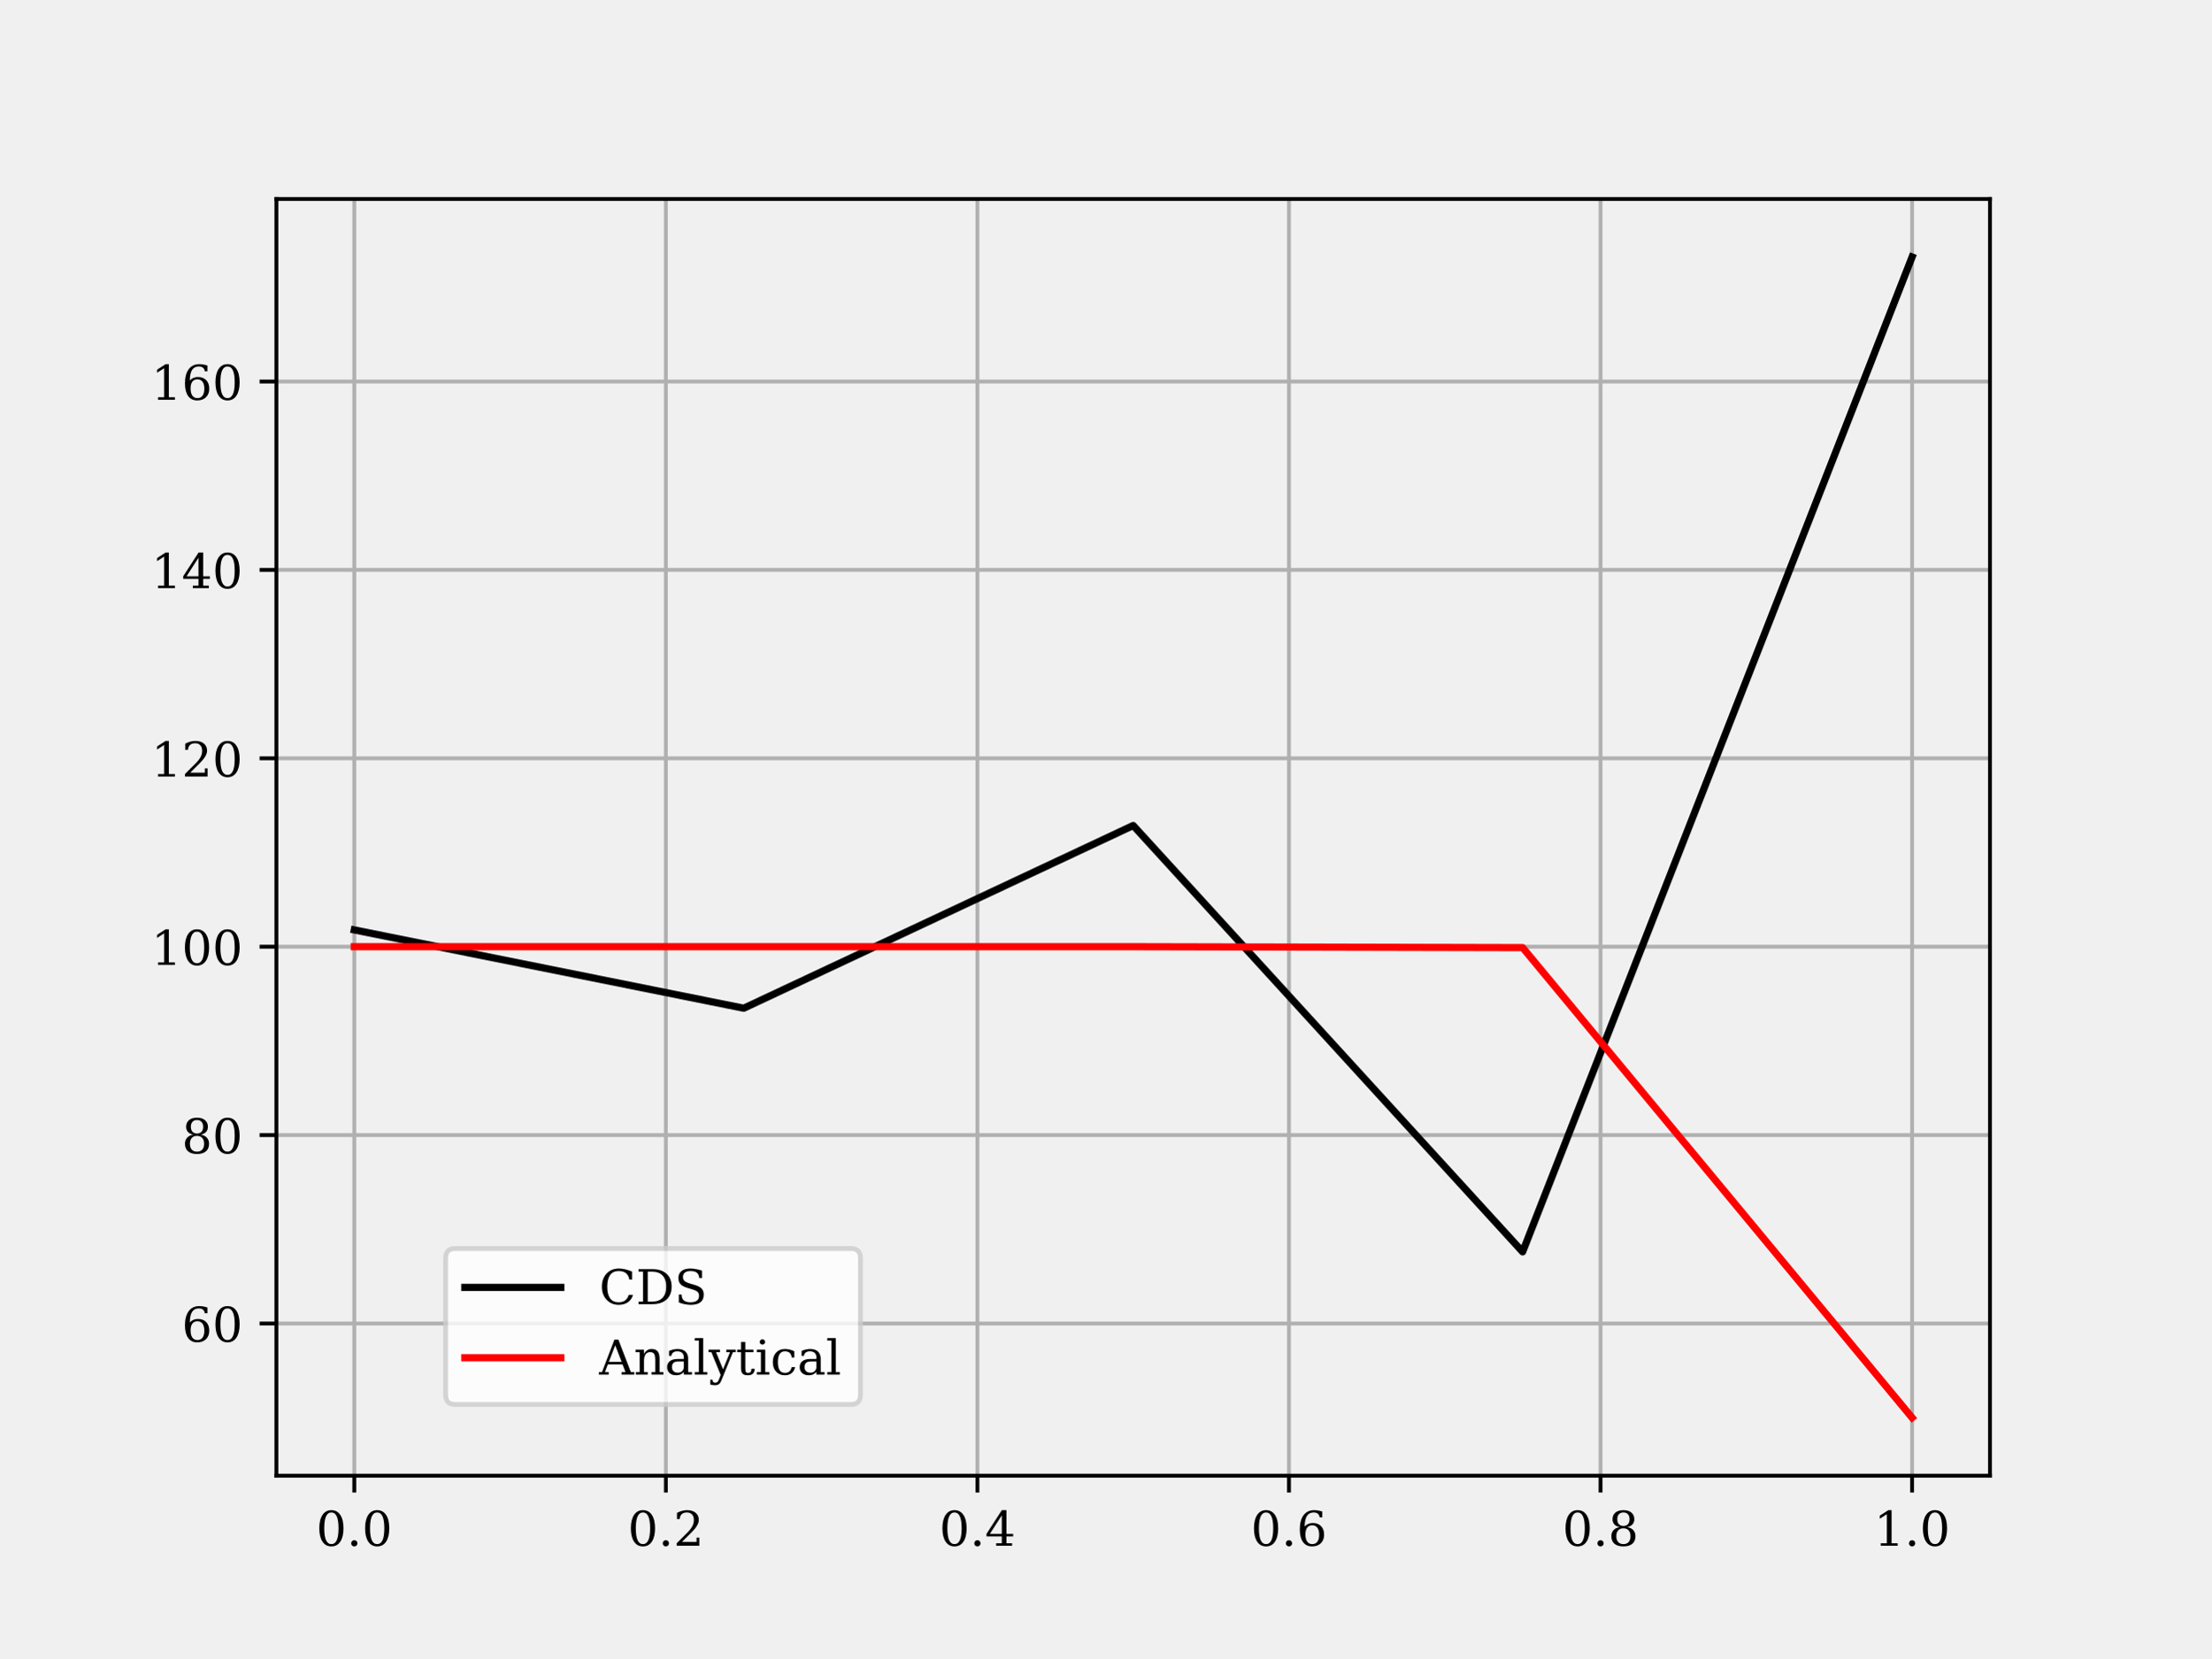
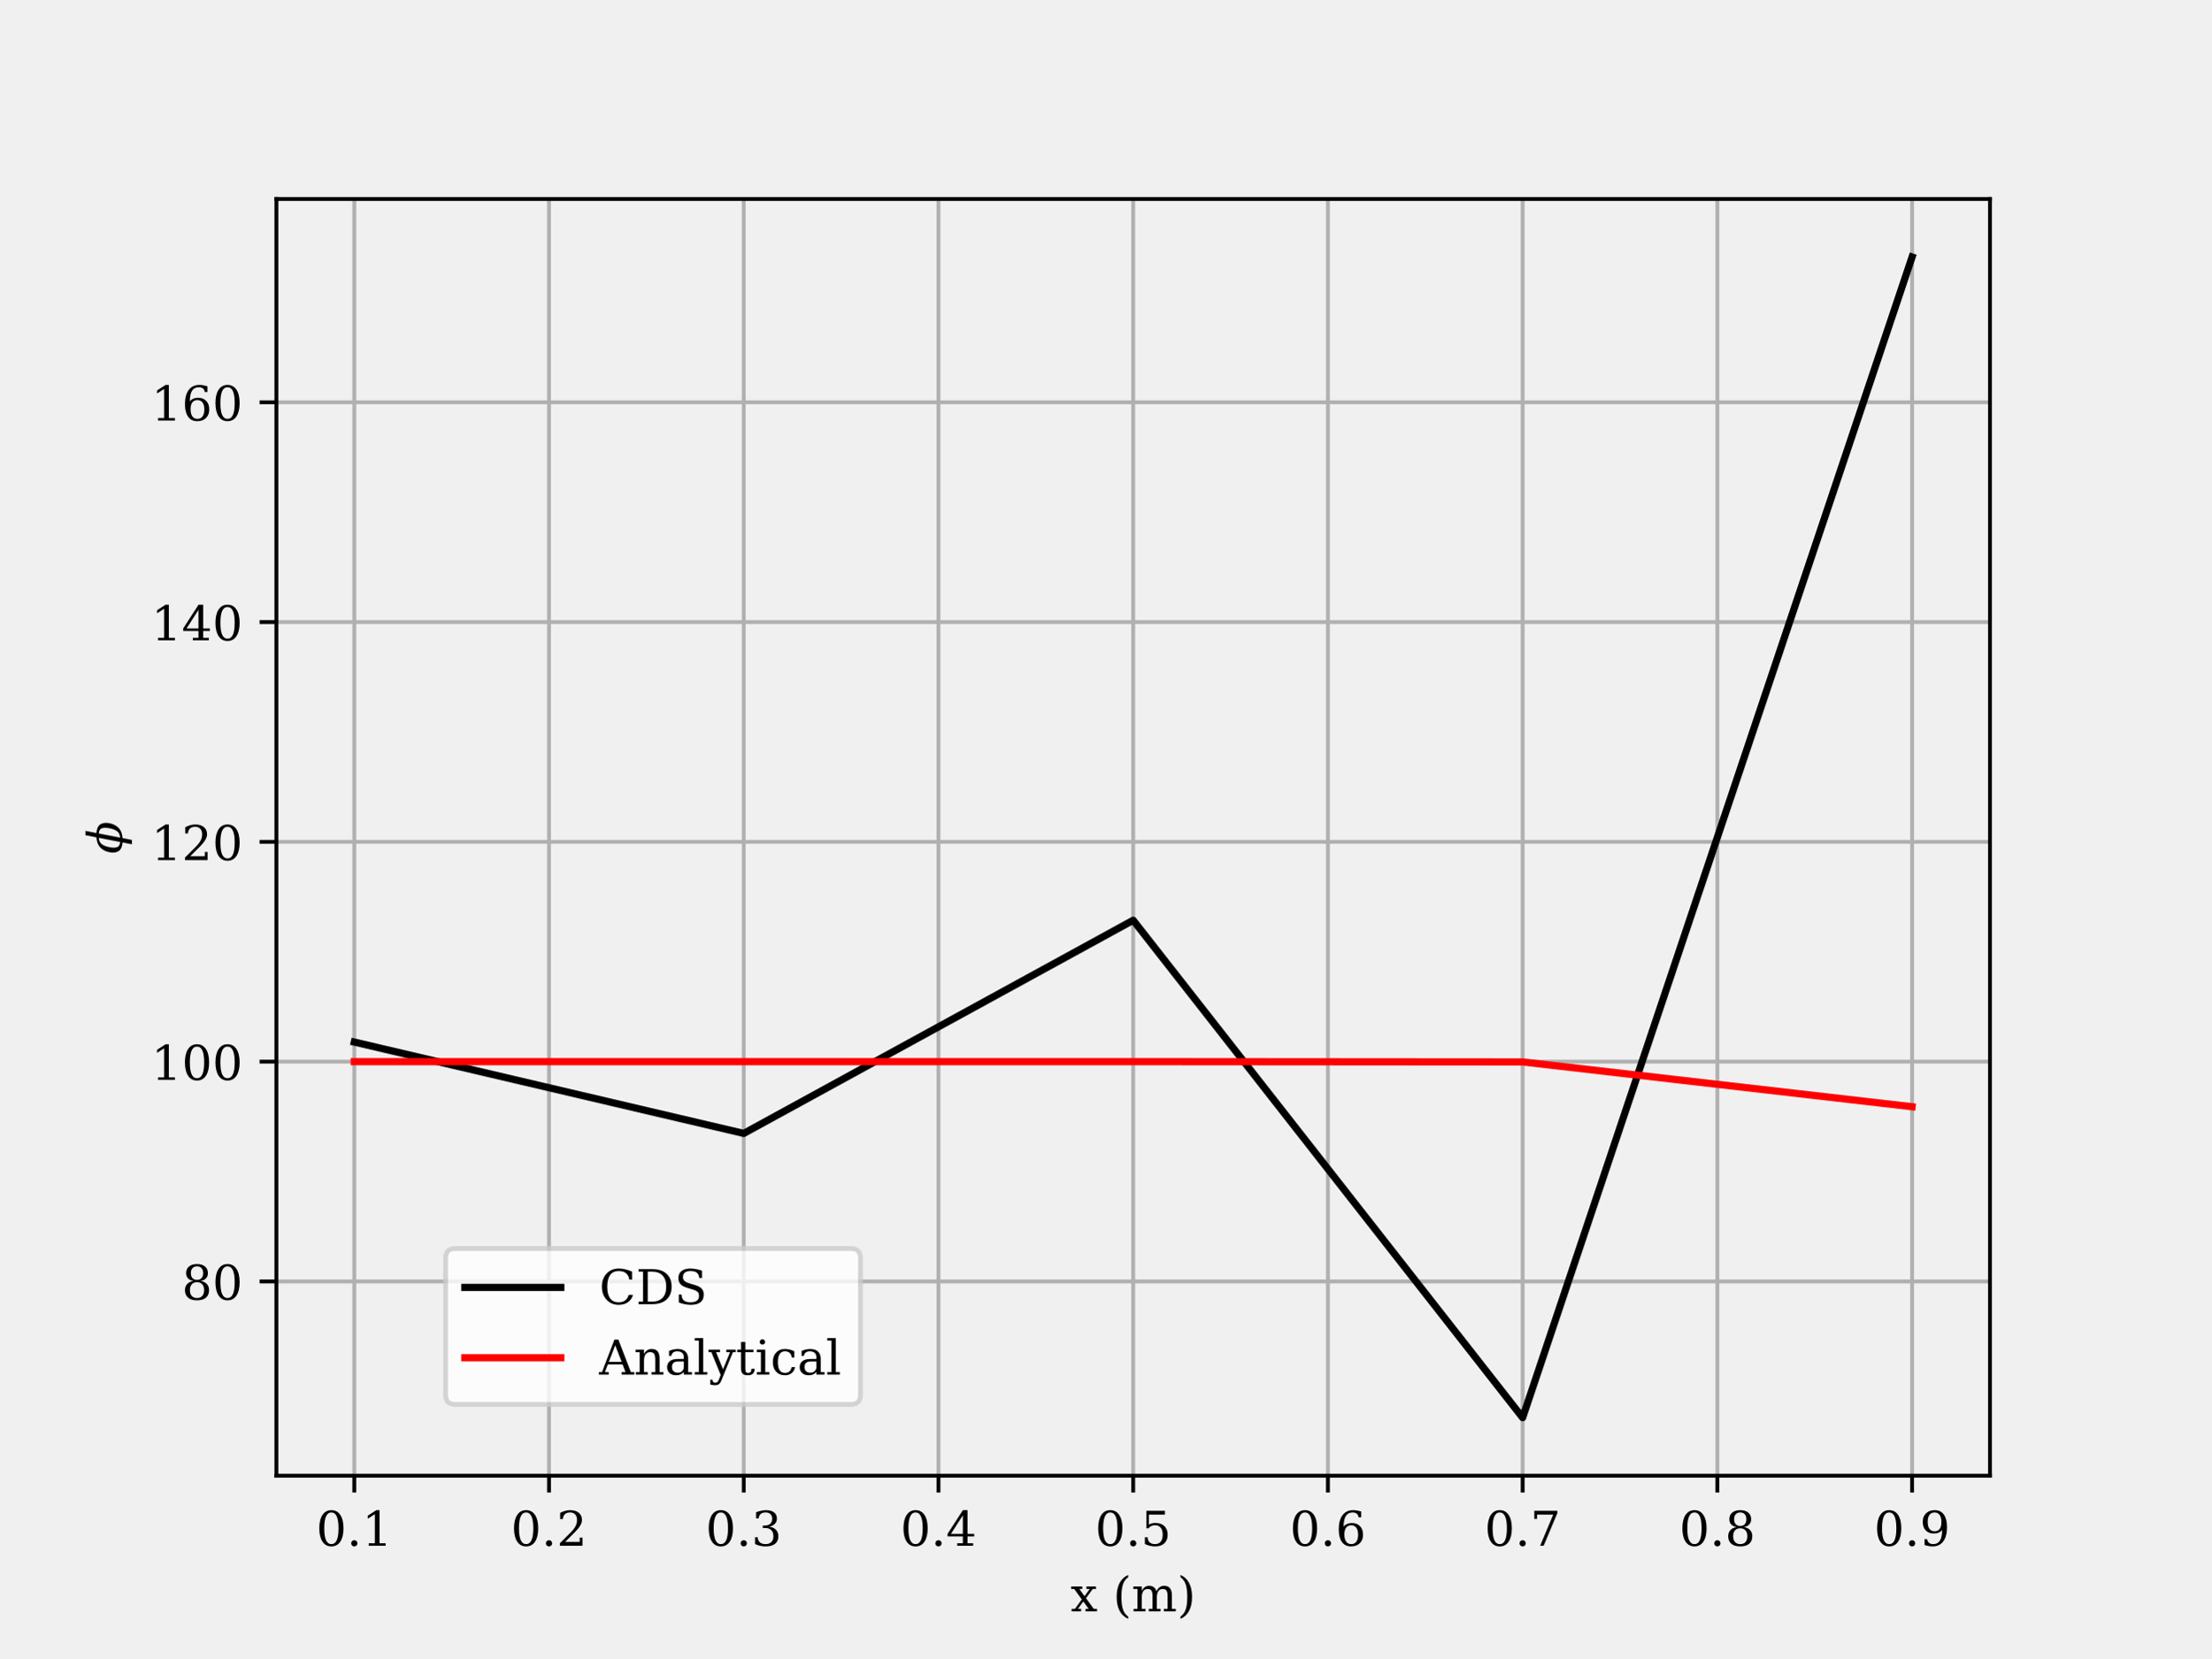
<svg xmlns="http://www.w3.org/2000/svg" xmlns:xlink="http://www.w3.org/1999/xlink" height="345.6pt" version="1.1" viewBox="0 0 460.8 345.6" width="460.8pt">
  <defs>
    <style type="text/css">*{stroke-linecap:butt;stroke-linejoin:round;}</style>
  </defs>
  <g id="figure_1">
    <g id="patch_1">
      <path d="M 0 345.6  L 460.8 345.6  L 460.8 0  L 0 0  z " style="fill:none;" />
    </g>
    <g id="axes_1">
      <g id="patch_2">
        <path d="M 57.6 307.584  L 414.72 307.584  L 414.72 41.472  L 57.6 41.472  z " style="fill:none;" />
      </g>
      <g id="matplotlib.axis_1">
        <g id="xtick_1">
          <g id="line2d_1">
-             <path clip-path="url(#p0368462729)" d="M 73.833 307.584  L 73.833 41.472  " style="fill:none;stroke:#b0b0b0;stroke-linecap:square;stroke-width:0.8;" />
+             <path clip-path="url(#p743ed537b6)" d="M 73.833 307.584  L 73.833 41.472  " style="fill:none;stroke:#b0b0b0;stroke-linecap:square;stroke-width:0.8;" />
          </g>
          <g id="line2d_2">
            <defs>
-               <path d="M 0 0  L 0 3.5  " id="m8764255401" style="stroke:#000000;stroke-width:0.8;" />
+               <path d="M 0 0  L 0 3.5  " id="m1565e7571c" style="stroke:#000000;stroke-width:0.8;" />
            </defs>
            <g>
-               <use style="stroke:#000000;stroke-width:0.8;" x="73.833" xlink:href="#m8764255401" y="307.584" />
+               <use style="stroke:#000000;stroke-width:0.8;" x="73.833" xlink:href="#m1565e7571c" y="307.584" />
            </g>
          </g>
          <g id="text_1">
            <g transform="translate(65.88116 322.1824)scale(0.1 -0.1)">
              <defs>
                <path d="M 2034 219  Q 2513 219 2750 744  Q 2988 1269 2988 2328  Q 2988 3391 2750 3916  Q 2513 4441 2034 4441  Q 1556 4441 1318 3916  Q 1081 3391 1081 2328  Q 1081 1269 1318 744  Q 1556 219 2034 219  z M 2034 -91  Q 1275 -91 848 546  Q 422 1184 422 2328  Q 422 3475 848 4112  Q 1275 4750 2034 4750  Q 2797 4750 3222 4112  Q 3647 3475 3647 2328  Q 3647 1184 3222 546  Q 2797 -91 2034 -91  z " id="DejaVuSerif-30" transform="scale(0.015625)" />
                <path d="M 603 325  Q 603 500 722 622  Q 841 744 1019 744  Q 1191 744 1312 622  Q 1434 500 1434 325  Q 1434 153 1312 31  Q 1191 -91 1019 -91  Q 841 -91 722 29  Q 603 150 603 325  z " id="DejaVuSerif-2e" transform="scale(0.015625)" />
-               </defs>
-               <use xlink:href="#DejaVuSerif-30" />
-               <use x="63.623" xlink:href="#DejaVuSerif-2e" />
-               <use x="95.41" xlink:href="#DejaVuSerif-30" />
+                 <path d="M 909 0  L 909 331  L 1722 331  L 1722 4213  L 781 3603  L 781 4013  L 1919 4750  L 2350 4750  L 2350 331  L 3163 331  L 3163 0  L 909 0  z " id="DejaVuSerif-31" transform="scale(0.015625)" />
+               </defs>
+               <use xlink:href="#DejaVuSerif-30" />
+               <use x="63.623" xlink:href="#DejaVuSerif-2e" />
+               <use x="95.41" xlink:href="#DejaVuSerif-31" />
            </g>
          </g>
        </g>
        <g id="xtick_2">
          <g id="line2d_3">
-             <path clip-path="url(#p0368462729)" d="M 138.764 307.584  L 138.764 41.472  " style="fill:none;stroke:#b0b0b0;stroke-linecap:square;stroke-width:0.8;" />
+             <path clip-path="url(#p743ed537b6)" d="M 114.415 307.584  L 114.415 41.472  " style="fill:none;stroke:#b0b0b0;stroke-linecap:square;stroke-width:0.8;" />
          </g>
          <g id="line2d_4">
            <g>
-               <use style="stroke:#000000;stroke-width:0.8;" x="138.764" xlink:href="#m8764255401" y="307.584" />
+               <use style="stroke:#000000;stroke-width:0.8;" x="114.415" xlink:href="#m1565e7571c" y="307.584" />
            </g>
          </g>
          <g id="text_2">
-             <g transform="translate(130.8121 322.1824)scale(0.1 -0.1)">
+             <g transform="translate(106.463 322.1824)scale(0.1 -0.1)">
              <defs>
                <path d="M 819 3553  L 469 3553  L 469 4384  Q 803 4563 1142 4656  Q 1481 4750 1806 4750  Q 2534 4750 2956 4397  Q 3378 4044 3378 3438  Q 3378 2753 2422 1800  Q 2347 1728 2309 1691  L 1131 513  L 3078 513  L 3078 1088  L 3444 1088  L 3444 0  L 434 0  L 434 341  L 1850 1753  Q 2319 2222 2519 2614  Q 2719 3006 2719 3438  Q 2719 3909 2473 4175  Q 2228 4441 1797 4441  Q 1350 4441 1106 4219  Q 863 3997 819 3553  z " id="DejaVuSerif-32" transform="scale(0.015625)" />
              </defs>
              <use xlink:href="#DejaVuSerif-30" />
              <use x="63.623" xlink:href="#DejaVuSerif-2e" />
              <use x="95.41" xlink:href="#DejaVuSerif-32" />
            </g>
          </g>
        </g>
        <g id="xtick_3">
          <g id="line2d_5">
-             <path clip-path="url(#p0368462729)" d="M 203.695 307.584  L 203.695 41.472  " style="fill:none;stroke:#b0b0b0;stroke-linecap:square;stroke-width:0.8;" />
+             <path clip-path="url(#p743ed537b6)" d="M 154.996 307.584  L 154.996 41.472  " style="fill:none;stroke:#b0b0b0;stroke-linecap:square;stroke-width:0.8;" />
          </g>
          <g id="line2d_6">
            <g>
-               <use style="stroke:#000000;stroke-width:0.8;" x="203.695" xlink:href="#m8764255401" y="307.584" />
+               <use style="stroke:#000000;stroke-width:0.8;" x="154.996" xlink:href="#m1565e7571c" y="307.584" />
            </g>
          </g>
          <g id="text_3">
-             <g transform="translate(195.743 322.1824)scale(0.1 -0.1)">
-               <defs>
-                 <path d="M 2234 1581  L 2234 4063  L 641 1581  L 2234 1581  z M 3609 0  L 1484 0  L 1484 331  L 2234 331  L 2234 1247  L 197 1247  L 197 1588  L 2241 4750  L 2859 4750  L 2859 1581  L 3750 1581  L 3750 1247  L 2859 1247  L 2859 331  L 3609 331  L 3609 0  z " id="DejaVuSerif-34" transform="scale(0.015625)" />
-               </defs>
-               <use xlink:href="#DejaVuSerif-30" />
-               <use x="63.623" xlink:href="#DejaVuSerif-2e" />
-               <use x="95.41" xlink:href="#DejaVuSerif-34" />
+             <g transform="translate(147.0448 322.1824)scale(0.1 -0.1)">
+               <defs>
+                 <path d="M 622 4469  Q 988 4606 1323 4678  Q 1659 4750 1953 4750  Q 2638 4750 3022 4454  Q 3406 4159 3406 3634  Q 3406 3213 3140 2930  Q 2875 2647 2388 2547  Q 2963 2466 3280 2130  Q 3597 1794 3597 1259  Q 3597 606 3158 257  Q 2719 -91 1894 -91  Q 1528 -91 1179 -12  Q 831 66 488 225  L 488 1131  L 838 1131  Q 869 681 1141 450  Q 1413 219 1906 219  Q 2384 219 2661 495  Q 2938 772 2938 1253  Q 2938 1803 2653 2086  Q 2369 2369 1819 2369  L 1522 2369  L 1522 2688  L 1678 2688  Q 2225 2688 2498 2914  Q 2772 3141 2772 3597  Q 2772 4006 2547 4223  Q 2322 4441 1900 4441  Q 1478 4441 1245 4241  Q 1013 4041 972 3647  L 622 3647  L 622 4469  z " id="DejaVuSerif-33" transform="scale(0.015625)" />
+               </defs>
+               <use xlink:href="#DejaVuSerif-30" />
+               <use x="63.623" xlink:href="#DejaVuSerif-2e" />
+               <use x="95.41" xlink:href="#DejaVuSerif-33" />
            </g>
          </g>
        </g>
        <g id="xtick_4">
          <g id="line2d_7">
-             <path clip-path="url(#p0368462729)" d="M 268.625 307.584  L 268.625 41.472  " style="fill:none;stroke:#b0b0b0;stroke-linecap:square;stroke-width:0.8;" />
+             <path clip-path="url(#p743ed537b6)" d="M 195.578 307.584  L 195.578 41.472  " style="fill:none;stroke:#b0b0b0;stroke-linecap:square;stroke-width:0.8;" />
          </g>
          <g id="line2d_8">
            <g>
-               <use style="stroke:#000000;stroke-width:0.8;" x="268.625" xlink:href="#m8764255401" y="307.584" />
+               <use style="stroke:#000000;stroke-width:0.8;" x="195.578" xlink:href="#m1565e7571c" y="307.584" />
            </g>
          </g>
          <g id="text_4">
-             <g transform="translate(260.6739 322.1824)scale(0.1 -0.1)">
-               <defs>
-                 <path d="M 2094 219  Q 2534 219 2771 542  Q 3009 866 3009 1472  Q 3009 2078 2771 2401  Q 2534 2725 2094 2725  Q 1647 2725 1412 2412  Q 1178 2100 1178 1509  Q 1178 888 1415 553  Q 1653 219 2094 219  z M 1075 2569  Q 1288 2803 1556 2918  Q 1825 3034 2163 3034  Q 2859 3034 3264 2615  Q 3669 2197 3669 1472  Q 3669 763 3233 336  Q 2797 -91 2069 -91  Q 1278 -91 853 498  Q 428 1088 428 2181  Q 428 3406 931 4078  Q 1434 4750 2350 4750  Q 2597 4750 2869 4703  Q 3141 4656 3425 4563  L 3425 3794  L 3072 3794  Q 3034 4109 2831 4275  Q 2628 4441 2284 4441  Q 1678 4441 1381 3981  Q 1084 3522 1075 2569  z " id="DejaVuSerif-36" transform="scale(0.015625)" />
-               </defs>
-               <use xlink:href="#DejaVuSerif-30" />
-               <use x="63.623" xlink:href="#DejaVuSerif-2e" />
-               <use x="95.41" xlink:href="#DejaVuSerif-36" />
+             <g transform="translate(187.6266 322.1824)scale(0.1 -0.1)">
+               <defs>
+                 <path d="M 2234 1581  L 2234 4063  L 641 1581  L 2234 1581  z M 3609 0  L 1484 0  L 1484 331  L 2234 331  L 2234 1247  L 197 1247  L 197 1588  L 2241 4750  L 2859 4750  L 2859 1581  L 3750 1581  L 3750 1247  L 2859 1247  L 2859 331  L 3609 331  L 3609 0  z " id="DejaVuSerif-34" transform="scale(0.015625)" />
+               </defs>
+               <use xlink:href="#DejaVuSerif-30" />
+               <use x="63.623" xlink:href="#DejaVuSerif-2e" />
+               <use x="95.41" xlink:href="#DejaVuSerif-34" />
            </g>
          </g>
        </g>
        <g id="xtick_5">
          <g id="line2d_9">
-             <path clip-path="url(#p0368462729)" d="M 333.556 307.584  L 333.556 41.472  " style="fill:none;stroke:#b0b0b0;stroke-linecap:square;stroke-width:0.8;" />
+             <path clip-path="url(#p743ed537b6)" d="M 236.16 307.584  L 236.16 41.472  " style="fill:none;stroke:#b0b0b0;stroke-linecap:square;stroke-width:0.8;" />
          </g>
          <g id="line2d_10">
            <g>
-               <use style="stroke:#000000;stroke-width:0.8;" x="333.556" xlink:href="#m8764255401" y="307.584" />
+               <use style="stroke:#000000;stroke-width:0.8;" x="236.16" xlink:href="#m1565e7571c" y="307.584" />
            </g>
          </g>
          <g id="text_5">
-             <g transform="translate(325.6048 322.1824)scale(0.1 -0.1)">
-               <defs>
-                 <path d="M 2981 1275  Q 2981 1775 2732 2051  Q 2484 2328 2034 2328  Q 1584 2328 1336 2051  Q 1088 1775 1088 1275  Q 1088 772 1336 495  Q 1584 219 2034 219  Q 2484 219 2732 495  Q 2981 772 2981 1275  z M 2853 3541  Q 2853 3966 2637 4203  Q 2422 4441 2034 4441  Q 1650 4441 1433 4203  Q 1216 3966 1216 3541  Q 1216 3113 1433 2875  Q 1650 2638 2034 2638  Q 2422 2638 2637 2875  Q 2853 3113 2853 3541  z M 2516 2484  Q 3047 2413 3344 2092  Q 3641 1772 3641 1275  Q 3641 619 3225 264  Q 2809 -91 2034 -91  Q 1263 -91 845 264  Q 428 619 428 1275  Q 428 1772 725 2092  Q 1022 2413 1556 2484  Q 1084 2569 832 2842  Q 581 3116 581 3541  Q 581 4103 968 4426  Q 1356 4750 2034 4750  Q 2713 4750 3100 4426  Q 3488 4103 3488 3541  Q 3488 3116 3236 2842  Q 2984 2569 2516 2484  z " id="DejaVuSerif-38" transform="scale(0.015625)" />
-               </defs>
-               <use xlink:href="#DejaVuSerif-30" />
-               <use x="63.623" xlink:href="#DejaVuSerif-2e" />
-               <use x="95.41" xlink:href="#DejaVuSerif-38" />
+             <g transform="translate(228.2084 322.1824)scale(0.1 -0.1)">
+               <defs>
+                 <path d="M 3219 4666  L 3219 4153  L 1081 4153  L 1081 2816  Q 1244 2928 1461 2984  Q 1678 3041 1947 3041  Q 2703 3041 3140 2622  Q 3578 2203 3578 1478  Q 3578 738 3136 323  Q 2694 -91 1894 -91  Q 1572 -91 1234 -12  Q 897 66 544 225  L 544 1131  L 897 1131  Q 925 688 1179 453  Q 1434 219 1894 219  Q 2388 219 2653 544  Q 2919 869 2919 1478  Q 2919 2084 2655 2407  Q 2391 2731 1894 2731  Q 1613 2731 1398 2631  Q 1184 2531 1019 2322  L 750 2322  L 750 4666  L 3219 4666  z " id="DejaVuSerif-35" transform="scale(0.015625)" />
+               </defs>
+               <use xlink:href="#DejaVuSerif-30" />
+               <use x="63.623" xlink:href="#DejaVuSerif-2e" />
+               <use x="95.41" xlink:href="#DejaVuSerif-35" />
            </g>
          </g>
        </g>
        <g id="xtick_6">
          <g id="line2d_11">
-             <path clip-path="url(#p0368462729)" d="M 398.487 307.584  L 398.487 41.472  " style="fill:none;stroke:#b0b0b0;stroke-linecap:square;stroke-width:0.8;" />
+             <path clip-path="url(#p743ed537b6)" d="M 276.742 307.584  L 276.742 41.472  " style="fill:none;stroke:#b0b0b0;stroke-linecap:square;stroke-width:0.8;" />
          </g>
          <g id="line2d_12">
            <g>
-               <use style="stroke:#000000;stroke-width:0.8;" x="398.487" xlink:href="#m8764255401" y="307.584" />
+               <use style="stroke:#000000;stroke-width:0.8;" x="276.742" xlink:href="#m1565e7571c" y="307.584" />
            </g>
          </g>
          <g id="text_6">
+             <g transform="translate(268.7903 322.1824)scale(0.1 -0.1)">
+               <defs>
+                 <path d="M 2094 219  Q 2534 219 2771 542  Q 3009 866 3009 1472  Q 3009 2078 2771 2401  Q 2534 2725 2094 2725  Q 1647 2725 1412 2412  Q 1178 2100 1178 1509  Q 1178 888 1415 553  Q 1653 219 2094 219  z M 1075 2569  Q 1288 2803 1556 2918  Q 1825 3034 2163 3034  Q 2859 3034 3264 2615  Q 3669 2197 3669 1472  Q 3669 763 3233 336  Q 2797 -91 2069 -91  Q 1278 -91 853 498  Q 428 1088 428 2181  Q 428 3406 931 4078  Q 1434 4750 2350 4750  Q 2597 4750 2869 4703  Q 3141 4656 3425 4563  L 3425 3794  L 3072 3794  Q 3034 4109 2831 4275  Q 2628 4441 2284 4441  Q 1678 4441 1381 3981  Q 1084 3522 1075 2569  z " id="DejaVuSerif-36" transform="scale(0.015625)" />
+               </defs>
+               <use xlink:href="#DejaVuSerif-30" />
+               <use x="63.623" xlink:href="#DejaVuSerif-2e" />
+               <use x="95.41" xlink:href="#DejaVuSerif-36" />
+             </g>
+           </g>
+         </g>
+         <g id="xtick_7">
+           <g id="line2d_13">
+             <path clip-path="url(#p743ed537b6)" d="M 317.324 307.584  L 317.324 41.472  " style="fill:none;stroke:#b0b0b0;stroke-linecap:square;stroke-width:0.8;" />
+           </g>
+           <g id="line2d_14">
+             <g>
+               <use style="stroke:#000000;stroke-width:0.8;" x="317.324" xlink:href="#m1565e7571c" y="307.584" />
+             </g>
+           </g>
+           <g id="text_7">
+             <g transform="translate(309.3721 322.1824)scale(0.1 -0.1)">
+               <defs>
+                 <path d="M 3609 4347  L 1784 0  L 1319 0  L 3059 4153  L 903 4153  L 903 3578  L 538 3578  L 538 4666  L 3609 4666  L 3609 4347  z " id="DejaVuSerif-37" transform="scale(0.015625)" />
+               </defs>
+               <use xlink:href="#DejaVuSerif-30" />
+               <use x="63.623" xlink:href="#DejaVuSerif-2e" />
+               <use x="95.41" xlink:href="#DejaVuSerif-37" />
+             </g>
+           </g>
+         </g>
+         <g id="xtick_8">
+           <g id="line2d_15">
+             <path clip-path="url(#p743ed537b6)" d="M 357.905 307.584  L 357.905 41.472  " style="fill:none;stroke:#b0b0b0;stroke-linecap:square;stroke-width:0.8;" />
+           </g>
+           <g id="line2d_16">
+             <g>
+               <use style="stroke:#000000;stroke-width:0.8;" x="357.905" xlink:href="#m1565e7571c" y="307.584" />
+             </g>
+           </g>
+           <g id="text_8">
+             <g transform="translate(349.9539 322.1824)scale(0.1 -0.1)">
+               <defs>
+                 <path d="M 2981 1275  Q 2981 1775 2732 2051  Q 2484 2328 2034 2328  Q 1584 2328 1336 2051  Q 1088 1775 1088 1275  Q 1088 772 1336 495  Q 1584 219 2034 219  Q 2484 219 2732 495  Q 2981 772 2981 1275  z M 2853 3541  Q 2853 3966 2637 4203  Q 2422 4441 2034 4441  Q 1650 4441 1433 4203  Q 1216 3966 1216 3541  Q 1216 3113 1433 2875  Q 1650 2638 2034 2638  Q 2422 2638 2637 2875  Q 2853 3113 2853 3541  z M 2516 2484  Q 3047 2413 3344 2092  Q 3641 1772 3641 1275  Q 3641 619 3225 264  Q 2809 -91 2034 -91  Q 1263 -91 845 264  Q 428 619 428 1275  Q 428 1772 725 2092  Q 1022 2413 1556 2484  Q 1084 2569 832 2842  Q 581 3116 581 3541  Q 581 4103 968 4426  Q 1356 4750 2034 4750  Q 2713 4750 3100 4426  Q 3488 4103 3488 3541  Q 3488 3116 3236 2842  Q 2984 2569 2516 2484  z " id="DejaVuSerif-38" transform="scale(0.015625)" />
+               </defs>
+               <use xlink:href="#DejaVuSerif-30" />
+               <use x="63.623" xlink:href="#DejaVuSerif-2e" />
+               <use x="95.41" xlink:href="#DejaVuSerif-38" />
+             </g>
+           </g>
+         </g>
+         <g id="xtick_9">
+           <g id="line2d_17">
+             <path clip-path="url(#p743ed537b6)" d="M 398.487 307.584  L 398.487 41.472  " style="fill:none;stroke:#b0b0b0;stroke-linecap:square;stroke-width:0.8;" />
+           </g>
+           <g id="line2d_18">
+             <g>
+               <use style="stroke:#000000;stroke-width:0.8;" x="398.487" xlink:href="#m1565e7571c" y="307.584" />
+             </g>
+           </g>
+           <g id="text_9">
            <g transform="translate(390.5357 322.1824)scale(0.1 -0.1)">
              <defs>
-                 <path d="M 909 0  L 909 331  L 1722 331  L 1722 4213  L 781 3603  L 781 4013  L 1919 4750  L 2350 4750  L 2350 331  L 3163 331  L 3163 0  L 909 0  z " id="DejaVuSerif-31" transform="scale(0.015625)" />
-               </defs>
-               <use xlink:href="#DejaVuSerif-31" />
-               <use x="63.623" xlink:href="#DejaVuSerif-2e" />
-               <use x="95.41" xlink:href="#DejaVuSerif-30" />
-             </g>
+                 <path d="M 2994 2091  Q 2784 1856 2512 1740  Q 2241 1625 1900 1625  Q 1206 1625 804 2044  Q 403 2463 403 3188  Q 403 3897 839 4323  Q 1275 4750 2003 4750  Q 2794 4750 3217 4161  Q 3641 3572 3641 2478  Q 3641 1253 3137 581  Q 2634 -91 1722 -91  Q 1475 -91 1203 -44  Q 931 3 647 97  L 647 872  L 997 872  Q 1038 556 1241 387  Q 1444 219 1784 219  Q 2391 219 2687 676  Q 2984 1134 2994 2091  z M 1978 4441  Q 1534 4441 1298 4117  Q 1063 3794 1063 3188  Q 1063 2581 1298 2256  Q 1534 1931 1978 1931  Q 2422 1931 2658 2245  Q 2894 2559 2894 3150  Q 2894 3772 2656 4106  Q 2419 4441 1978 4441  z " id="DejaVuSerif-39" transform="scale(0.015625)" />
+               </defs>
+               <use xlink:href="#DejaVuSerif-30" />
+               <use x="63.623" xlink:href="#DejaVuSerif-2e" />
+               <use x="95.41" xlink:href="#DejaVuSerif-39" />
+             </g>
+           </g>
+         </g>
+         <g id="text_10">
+           <g transform="translate(223.1084 335.8606)scale(0.1 -0.1)">
+             <defs>
+               <path d="M 1863 2028  L 2559 2988  L 2113 2988  L 2113 3322  L 3391 3322  L 3391 2988  L 2950 2988  L 2059 1759  L 3097 331  L 3531 331  L 3531 0  L 1997 0  L 1997 331  L 2419 331  L 1697 1325  L 972 331  L 1403 331  L 1403 0  L 141 0  L 141 331  L 581 331  L 1497 1594  L 488 2988  L 78 2988  L 78 3322  L 1563 3322  L 1563 2988  L 1166 2988  L 1863 2028  z " id="DejaVuSerif-78" transform="scale(0.015625)" />
+               <path id="DejaVuSerif-20" transform="scale(0.015625)" />
+               <path d="M 2041 -997  Q 1281 -656 893 83  Q 506 822 506 1931  Q 506 3044 893 3783  Q 1281 4522 2041 4863  L 2041 4556  Q 1559 4225 1350 3623  Q 1141 3022 1141 1931  Q 1141 844 1350 242  Q 1559 -359 2041 -691  L 2041 -997  z " id="DejaVuSerif-28" transform="scale(0.015625)" />
+               <path d="M 3316 2675  Q 3481 3041 3739 3227  Q 3997 3413 4341 3413  Q 4863 3413 5119 3089  Q 5375 2766 5375 2113  L 5375 331  L 5894 331  L 5894 0  L 4300 0  L 4300 331  L 4800 331  L 4800 2047  Q 4800 2556 4650 2772  Q 4500 2988 4153 2988  Q 3769 2988 3567 2697  Q 3366 2406 3366 1850  L 3366 331  L 3866 331  L 3866 0  L 2291 0  L 2291 331  L 2791 331  L 2791 2069  Q 2791 2566 2641 2777  Q 2491 2988 2144 2988  Q 1759 2988 1557 2697  Q 1356 2406 1356 1850  L 1356 331  L 1856 331  L 1856 0  L 263 0  L 263 331  L 781 331  L 781 2994  L 231 2994  L 231 3322  L 1356 3322  L 1356 2731  Q 1516 3063 1762 3238  Q 2009 3413 2322 3413  Q 2709 3413 2968 3220  Q 3228 3028 3316 2675  z " id="DejaVuSerif-6d" transform="scale(0.015625)" />
+               <path d="M 453 -997  L 453 -691  Q 934 -359 1145 242  Q 1356 844 1356 1931  Q 1356 3022 1145 3623  Q 934 4225 453 4556  L 453 4863  Q 1216 4522 1603 3783  Q 1991 3044 1991 1931  Q 1991 822 1603 83  Q 1216 -656 453 -997  z " id="DejaVuSerif-29" transform="scale(0.015625)" />
+             </defs>
+             <use xlink:href="#DejaVuSerif-78" />
+             <use x="56.396" xlink:href="#DejaVuSerif-20" />
+             <use x="88.184" xlink:href="#DejaVuSerif-28" />
+             <use x="127.197" xlink:href="#DejaVuSerif-6d" />
+             <use x="222.021" xlink:href="#DejaVuSerif-29" />
          </g>
        </g>
      </g>
      <g id="matplotlib.axis_2">
        <g id="ytick_1">
-           <g id="line2d_13">
-             <path clip-path="url(#p0368462729)" d="M 57.6 275.855  L 414.72 275.855  " style="fill:none;stroke:#b0b0b0;stroke-linecap:square;stroke-width:0.8;" />
-           </g>
-           <g id="line2d_14">
+           <g id="line2d_19">
+             <path clip-path="url(#p743ed537b6)" d="M 57.6 267.091  L 414.72 267.091  " style="fill:none;stroke:#b0b0b0;stroke-linecap:square;stroke-width:0.8;" />
+           </g>
+           <g id="line2d_20">
            <defs>
-               <path d="M 0 0  L -3.5 0  " id="m9de75376c3" style="stroke:#000000;stroke-width:0.8;" />
+               <path d="M 0 0  L -3.5 0  " id="m889660e771" style="stroke:#000000;stroke-width:0.8;" />
            </defs>
            <g>
-               <use style="stroke:#000000;stroke-width:0.8;" x="57.6" xlink:href="#m9de75376c3" y="275.855" />
-             </g>
-           </g>
-           <g id="text_7">
-             <g transform="translate(37.875 279.6538)scale(0.1 -0.1)">
-               <use xlink:href="#DejaVuSerif-36" />
-               <use x="63.623" xlink:href="#DejaVuSerif-30" />
-             </g>
-           </g>
-         </g>
-         <g id="ytick_2">
-           <g id="line2d_15">
-             <path clip-path="url(#p0368462729)" d="M 57.6 236.588  L 414.72 236.588  " style="fill:none;stroke:#b0b0b0;stroke-linecap:square;stroke-width:0.8;" />
-           </g>
-           <g id="line2d_16">
-             <g>
-               <use style="stroke:#000000;stroke-width:0.8;" x="57.6" xlink:href="#m9de75376c3" y="236.588" />
-             </g>
-           </g>
-           <g id="text_8">
-             <g transform="translate(37.875 240.387)scale(0.1 -0.1)">
+               <use style="stroke:#000000;stroke-width:0.8;" x="57.6" xlink:href="#m889660e771" y="267.091" />
+             </g>
+           </g>
+           <g id="text_11">
+             <g transform="translate(37.875 270.8903)scale(0.1 -0.1)">
              <use xlink:href="#DejaVuSerif-38" />
              <use x="63.623" xlink:href="#DejaVuSerif-30" />
            </g>
          </g>
        </g>
-         <g id="ytick_3">
-           <g id="line2d_17">
-             <path clip-path="url(#p0368462729)" d="M 57.6 197.321  L 414.72 197.321  " style="fill:none;stroke:#b0b0b0;stroke-linecap:square;stroke-width:0.8;" />
-           </g>
-           <g id="line2d_18">
-             <g>
-               <use style="stroke:#000000;stroke-width:0.8;" x="57.6" xlink:href="#m9de75376c3" y="197.321" />
-             </g>
-           </g>
-           <g id="text_9">
-             <g transform="translate(31.5125 201.1201)scale(0.1 -0.1)">
+         <g id="ytick_2">
+           <g id="line2d_21">
+             <path clip-path="url(#p743ed537b6)" d="M 57.6 221.28  L 414.72 221.28  " style="fill:none;stroke:#b0b0b0;stroke-linecap:square;stroke-width:0.8;" />
+           </g>
+           <g id="line2d_22">
+             <g>
+               <use style="stroke:#000000;stroke-width:0.8;" x="57.6" xlink:href="#m889660e771" y="221.28" />
+             </g>
+           </g>
+           <g id="text_12">
+             <g transform="translate(31.5125 225.0789)scale(0.1 -0.1)">
              <use xlink:href="#DejaVuSerif-31" />
              <use x="63.623" xlink:href="#DejaVuSerif-30" />
              <use x="127.246" xlink:href="#DejaVuSerif-30" />
            </g>
          </g>
        </g>
-         <g id="ytick_4">
-           <g id="line2d_19">
-             <path clip-path="url(#p0368462729)" d="M 57.6 158.054  L 414.72 158.054  " style="fill:none;stroke:#b0b0b0;stroke-linecap:square;stroke-width:0.8;" />
-           </g>
-           <g id="line2d_20">
-             <g>
-               <use style="stroke:#000000;stroke-width:0.8;" x="57.6" xlink:href="#m9de75376c3" y="158.054" />
-             </g>
-           </g>
-           <g id="text_10">
-             <g transform="translate(31.5125 161.8533)scale(0.1 -0.1)">
+         <g id="ytick_3">
+           <g id="line2d_23">
+             <path clip-path="url(#p743ed537b6)" d="M 57.6 175.468  L 414.72 175.468  " style="fill:none;stroke:#b0b0b0;stroke-linecap:square;stroke-width:0.8;" />
+           </g>
+           <g id="line2d_24">
+             <g>
+               <use style="stroke:#000000;stroke-width:0.8;" x="57.6" xlink:href="#m889660e771" y="175.468" />
+             </g>
+           </g>
+           <g id="text_13">
+             <g transform="translate(31.5125 179.2676)scale(0.1 -0.1)">
              <use xlink:href="#DejaVuSerif-31" />
              <use x="63.623" xlink:href="#DejaVuSerif-32" />
              <use x="127.246" xlink:href="#DejaVuSerif-30" />
            </g>
          </g>
        </g>
-         <g id="ytick_5">
-           <g id="line2d_21">
-             <path clip-path="url(#p0368462729)" d="M 57.6 118.787  L 414.72 118.787  " style="fill:none;stroke:#b0b0b0;stroke-linecap:square;stroke-width:0.8;" />
-           </g>
-           <g id="line2d_22">
-             <g>
-               <use style="stroke:#000000;stroke-width:0.8;" x="57.6" xlink:href="#m9de75376c3" y="118.787" />
-             </g>
-           </g>
-           <g id="text_11">
-             <g transform="translate(31.5125 122.5864)scale(0.1 -0.1)">
+         <g id="ytick_4">
+           <g id="line2d_25">
+             <path clip-path="url(#p743ed537b6)" d="M 57.6 129.657  L 414.72 129.657  " style="fill:none;stroke:#b0b0b0;stroke-linecap:square;stroke-width:0.8;" />
+           </g>
+           <g id="line2d_26">
+             <g>
+               <use style="stroke:#000000;stroke-width:0.8;" x="57.6" xlink:href="#m889660e771" y="129.657" />
+             </g>
+           </g>
+           <g id="text_14">
+             <g transform="translate(31.5125 133.4563)scale(0.1 -0.1)">
              <use xlink:href="#DejaVuSerif-31" />
              <use x="63.623" xlink:href="#DejaVuSerif-34" />
              <use x="127.246" xlink:href="#DejaVuSerif-30" />
            </g>
          </g>
        </g>
-         <g id="ytick_6">
-           <g id="line2d_23">
-             <path clip-path="url(#p0368462729)" d="M 57.6 79.52  L 414.72 79.52  " style="fill:none;stroke:#b0b0b0;stroke-linecap:square;stroke-width:0.8;" />
-           </g>
-           <g id="line2d_24">
-             <g>
-               <use style="stroke:#000000;stroke-width:0.8;" x="57.6" xlink:href="#m9de75376c3" y="79.52" />
-             </g>
-           </g>
-           <g id="text_12">
-             <g transform="translate(31.5125 83.3196)scale(0.1 -0.1)">
+         <g id="ytick_5">
+           <g id="line2d_27">
+             <path clip-path="url(#p743ed537b6)" d="M 57.6 83.846  L 414.72 83.846  " style="fill:none;stroke:#b0b0b0;stroke-linecap:square;stroke-width:0.8;" />
+           </g>
+           <g id="line2d_28">
+             <g>
+               <use style="stroke:#000000;stroke-width:0.8;" x="57.6" xlink:href="#m889660e771" y="83.846" />
+             </g>
+           </g>
+           <g id="text_15">
+             <g transform="translate(31.5125 87.645)scale(0.1 -0.1)">
              <use xlink:href="#DejaVuSerif-31" />
              <use x="63.623" xlink:href="#DejaVuSerif-36" />
              <use x="127.246" xlink:href="#DejaVuSerif-30" />
            </g>
          </g>
        </g>
-       </g>
-       <g id="line2d_25">
-         <path clip-path="url(#p0368462729)" d="M 73.833 193.823  L 154.996 210.146  L 236.16 172.059  L 317.324 260.928  L 398.487 53.568  " style="fill:none;stroke:#000000;stroke-linecap:square;stroke-width:1.5;" />
-       </g>
-       <g id="line2d_26">
-         <path clip-path="url(#p0368462729)" d="M 73.833 197.321  L 154.996 197.321  L 236.16 197.321  L 317.324 197.51  L 398.487 295.488  " style="fill:none;stroke:#ff0000;stroke-linecap:square;stroke-width:1.5;" />
+         <g id="text_16">
+           <g transform="translate(25.4125 177.978)rotate(-90)scale(0.1 -0.1)">
+             <defs>
+               <path d="M 2169 234  Q 2731 297 2975 584  Q 3281 950 3420 1662  Q 3559 2375 3394 2738  Q 3263 3031 2722 3091  L 2169 234  z M 1863 -1331  L 1284 -1331  L 1528 -81  Q 706 -16 413 388  Q 66 869 220 1662  Q 375 2456 906 2934  Q 1356 3338 2206 3403  L 2491 4863  L 3069 4863  L 2784 3403  Q 3606 3338 3900 2934  Q 4247 2456 4092 1662  Q 3938 869 3403 388  Q 2953 -16 2106 -81  L 1863 -1331  z M 1591 234  L 2144 3091  Q 1581 3031 1338 2738  Q 1031 2375 892 1662  Q 753 950 922 584  Q 1050 297 1591 234  z " id="DejaVuSerif-Italic-3d5" transform="scale(0.015625)" />
+             </defs>
+             <use transform="translate(0 0.015625)" xlink:href="#DejaVuSerif-Italic-3d5" />
+           </g>
+         </g>
+       </g>
+       <g id="line2d_29">
+         <path clip-path="url(#p743ed537b6)" d="M 73.833 217.199  L 154.996 236.242  L 236.16 191.808  L 317.324 295.488  L 398.487 53.568  " style="fill:none;stroke:#000000;stroke-linecap:square;stroke-width:1.5;" />
+       </g>
+       <g id="line2d_30">
+         <path clip-path="url(#p743ed537b6)" d="M 73.833 221.28  L 154.996 221.28  L 236.16 221.28  L 317.324 221.343  L 398.487 230.681  " style="fill:none;stroke:#ff0000;stroke-linecap:square;stroke-width:1.5;" />
      </g>
      <g id="patch_3">
        <path d="M 57.6 307.584  L 57.6 41.472  " style="fill:none;stroke:#000000;stroke-linecap:square;stroke-linejoin:miter;stroke-width:0.8;" />
      </g>
      <g id="patch_4">
        <path d="M 414.72 307.584  L 414.72 41.472  " style="fill:none;stroke:#000000;stroke-linecap:square;stroke-linejoin:miter;stroke-width:0.8;" />
      </g>
      <g id="patch_5">
        <path d="M 57.6 307.584  L 414.72 307.584  " style="fill:none;stroke:#000000;stroke-linecap:square;stroke-linejoin:miter;stroke-width:0.8;" />
      </g>
      <g id="patch_6">
        <path d="M 57.6 41.472  L 414.72 41.472  " style="fill:none;stroke:#000000;stroke-linecap:square;stroke-linejoin:miter;stroke-width:0.8;" />
      </g>
    </g>
    <g id="legend_1">
      <g id="patch_7">
        <path d="M 94.868 292.729  L 177.32 292.729  Q 179.32 292.729 179.32 290.729  L 179.32 262.231  Q 179.32 260.231 177.32 260.231  L 94.868 260.231  Q 92.868 260.231 92.868 262.231  L 92.868 290.729  Q 92.868 292.729 94.868 292.729  z " style="fill:#ffffff;opacity:0.8;stroke:#cccccc;stroke-linejoin:miter;" />
      </g>
-       <g id="line2d_27">
+       <g id="line2d_31">
        <path d="M 96.868 268.329  L 116.868 268.329  " style="fill:none;stroke:#000000;stroke-linecap:square;stroke-width:1.5;" />
      </g>
-       <g id="line2d_28" />
-       <g id="text_13">
+       <g id="line2d_32" />
+       <g id="text_17">
        <g transform="translate(124.8684 271.8292)scale(0.1 -0.1)">
          <defs>
            <path d="M 4513 1234  Q 4306 581 3820 245  Q 3334 -91 2591 -91  Q 2134 -91 1743 65  Q 1353 222 1050 525  Q 700 875 529 1320  Q 359 1766 359 2328  Q 359 3416 987 4083  Q 1616 4750 2644 4750  Q 3025 4750 3456 4650  Q 3888 4550 4384 4347  L 4384 3272  L 4031 3272  Q 3916 3859 3567 4137  Q 3219 4416 2591 4416  Q 1844 4416 1459 3886  Q 1075 3356 1075 2328  Q 1075 1303 1459 773  Q 1844 244 2591 244  Q 3113 244 3450 492  Q 3788 741 3938 1234  L 4513 1234  z " id="DejaVuSerif-43" transform="scale(0.015625)" />
            <path d="M 1581 331  L 2163 331  Q 3072 331 3558 850  Q 4044 1369 4044 2338  Q 4044 3306 3559 3818  Q 3075 4331 2163 4331  L 1581 4331  L 1581 331  z M 353 0  L 353 331  L 947 331  L 947 4331  L 353 4331  L 353 4666  L 2209 4666  Q 3416 4666 4089 4050  Q 4763 3434 4763 2338  Q 4763 1238 4088 619  Q 3413 0 2209 0  L 353 0  z " id="DejaVuSerif-44" transform="scale(0.015625)" />
            <path d="M 594 225  L 594 1288  L 953 1284  Q 969 753 1261 498  Q 1553 244 2150 244  Q 2706 244 2998 464  Q 3291 684 3291 1106  Q 3291 1444 3114 1625  Q 2938 1806 2369 1978  L 1753 2163  Q 1084 2366 811 2669  Q 538 2972 538 3500  Q 538 4094 959 4422  Q 1381 4750 2144 4750  Q 2469 4750 2856 4679  Q 3244 4609 3681 4475  L 3681 3481  L 3328 3481  Q 3275 3975 2998 4195  Q 2722 4416 2156 4416  Q 1663 4416 1405 4214  Q 1147 4013 1147 3628  Q 1147 3294 1340 3103  Q 1534 2913 2163 2725  L 2741 2553  Q 3375 2363 3645 2067  Q 3916 1772 3916 1275  Q 3916 597 3481 253  Q 3047 -91 2188 -91  Q 1803 -91 1404 -12  Q 1006 66 594 225  z " id="DejaVuSerif-53" transform="scale(0.015625)" />
          </defs>
          <use xlink:href="#DejaVuSerif-43" />
          <use x="76.514" xlink:href="#DejaVuSerif-44" />
          <use x="156.689" xlink:href="#DejaVuSerif-53" />
        </g>
      </g>
-       <g id="line2d_29">
+       <g id="line2d_33">
        <path d="M 96.868 283.007  L 116.868 283.007  " style="fill:none;stroke:#ff0000;stroke-linecap:square;stroke-width:1.5;" />
      </g>
-       <g id="line2d_30" />
-       <g id="text_14">
+       <g id="line2d_34" />
+       <g id="text_18">
        <g transform="translate(124.8684 286.5073)scale(0.1 -0.1)">
          <defs>
            <path d="M 1281 1691  L 2994 1691  L 2138 3909  L 1281 1691  z M -38 0  L -38 331  L 372 331  L 2034 4666  L 2559 4666  L 4225 331  L 4684 331  L 4684 0  L 2988 0  L 2988 331  L 3506 331  L 3116 1356  L 1153 1356  L 763 331  L 1275 331  L 1275 0  L -38 0  z " id="DejaVuSerif-41" transform="scale(0.015625)" />
            <path d="M 263 0  L 263 331  L 781 331  L 781 2988  L 231 2988  L 231 3322  L 1356 3322  L 1356 2731  Q 1516 3069 1770 3241  Q 2025 3413 2363 3413  Q 2913 3413 3172 3097  Q 3431 2781 3431 2113  L 3431 331  L 3944 331  L 3944 0  L 2356 0  L 2356 331  L 2853 331  L 2853 1931  Q 2853 2541 2703 2767  Q 2553 2994 2175 2994  Q 1775 2994 1565 2701  Q 1356 2409 1356 1850  L 1356 331  L 1856 331  L 1856 0  L 263 0  z " id="DejaVuSerif-6e" transform="scale(0.015625)" />
            <path d="M 2547 1044  L 2547 1747  L 1806 1747  Q 1378 1747 1168 1562  Q 959 1378 959 997  Q 959 650 1171 447  Q 1384 244 1747 244  Q 2106 244 2326 466  Q 2547 688 2547 1044  z M 3122 2075  L 3122 331  L 3634 331  L 3634 0  L 2547 0  L 2547 359  Q 2356 128 2106 18  Q 1856 -91 1522 -91  Q 969 -91 644 203  Q 319 497 319 997  Q 319 1513 691 1797  Q 1063 2081 1741 2081  L 2547 2081  L 2547 2309  Q 2547 2688 2317 2895  Q 2088 3103 1672 3103  Q 1328 3103 1125 2947  Q 922 2791 872 2484  L 575 2484  L 575 3156  Q 875 3284 1158 3348  Q 1441 3413 1709 3413  Q 2400 3413 2761 3070  Q 3122 2728 3122 2075  z " id="DejaVuSerif-61" transform="scale(0.015625)" />
            <path d="M 1313 331  L 1856 331  L 1856 0  L 184 0  L 184 331  L 738 331  L 738 4531  L 184 4531  L 184 4863  L 1313 4863  L 1313 331  z " id="DejaVuSerif-6c" transform="scale(0.015625)" />
            <path d="M 1381 -609  L 1600 -56  L 359 2988  L -19 2988  L -19 3322  L 1509 3322  L 1509 2988  L 978 2988  L 1913 703  L 2847 2988  L 2350 2988  L 2350 3322  L 3597 3322  L 3597 2988  L 3225 2988  L 1703 -750  Q 1547 -1138 1356 -1280  Q 1166 -1422 819 -1422  Q 672 -1422 517 -1397  Q 363 -1372 206 -1325  L 206 -691  L 500 -691  Q 519 -903 608 -995  Q 697 -1088 884 -1088  Q 1056 -1088 1161 -992  Q 1266 -897 1381 -609  z " id="DejaVuSerif-79" transform="scale(0.015625)" />
            <path d="M 691 2988  L 184 2988  L 184 3322  L 691 3322  L 691 4353  L 1269 4353  L 1269 3322  L 2350 3322  L 2350 2988  L 1269 2988  L 1269 878  Q 1269 456 1350 337  Q 1431 219 1650 219  Q 1875 219 1978 351  Q 2081 484 2088 781  L 2522 781  Q 2497 328 2275 118  Q 2053 -91 1600 -91  Q 1103 -91 897 129  Q 691 350 691 878  L 691 2988  z " id="DejaVuSerif-74" transform="scale(0.015625)" />
            <path d="M 622 4353  Q 622 4497 726 4603  Q 831 4709 978 4709  Q 1122 4709 1226 4603  Q 1331 4497 1331 4353  Q 1331 4206 1228 4103  Q 1125 4000 978 4000  Q 831 4000 726 4103  Q 622 4206 622 4353  z M 1356 331  L 1900 331  L 1900 0  L 231 0  L 231 331  L 781 331  L 781 2988  L 231 2988  L 231 3322  L 1356 3322  L 1356 331  z " id="DejaVuSerif-69" transform="scale(0.015625)" />
            <path d="M 3291 997  Q 3169 466 2822 187  Q 2475 -91 1925 -91  Q 1200 -91 759 389  Q 319 869 319 1663  Q 319 2459 759 2936  Q 1200 3413 1925 3413  Q 2241 3413 2553 3339  Q 2866 3266 3181 3116  L 3181 2266  L 2847 2266  Q 2781 2703 2561 2903  Q 2341 3103 1931 3103  Q 1466 3103 1228 2742  Q 991 2381 991 1663  Q 991 944 1227 581  Q 1463 219 1931 219  Q 2303 219 2525 412  Q 2747 606 2828 997  L 3291 997  z " id="DejaVuSerif-63" transform="scale(0.015625)" />
          </defs>
          <use xlink:href="#DejaVuSerif-41" />
          <use x="72.217" xlink:href="#DejaVuSerif-6e" />
          <use x="136.621" xlink:href="#DejaVuSerif-61" />
          <use x="196.24" xlink:href="#DejaVuSerif-6c" />
          <use x="228.223" xlink:href="#DejaVuSerif-79" />
          <use x="284.717" xlink:href="#DejaVuSerif-74" />
          <use x="324.902" xlink:href="#DejaVuSerif-69" />
          <use x="356.885" xlink:href="#DejaVuSerif-63" />
          <use x="412.891" xlink:href="#DejaVuSerif-61" />
          <use x="472.51" xlink:href="#DejaVuSerif-6c" />
        </g>
      </g>
    </g>
  </g>
  <defs>
-     <clipPath id="p0368462729">
+     <clipPath id="p743ed537b6">
      <rect height="266.112" width="357.12" x="57.6" y="41.472" />
    </clipPath>
  </defs>
</svg>
